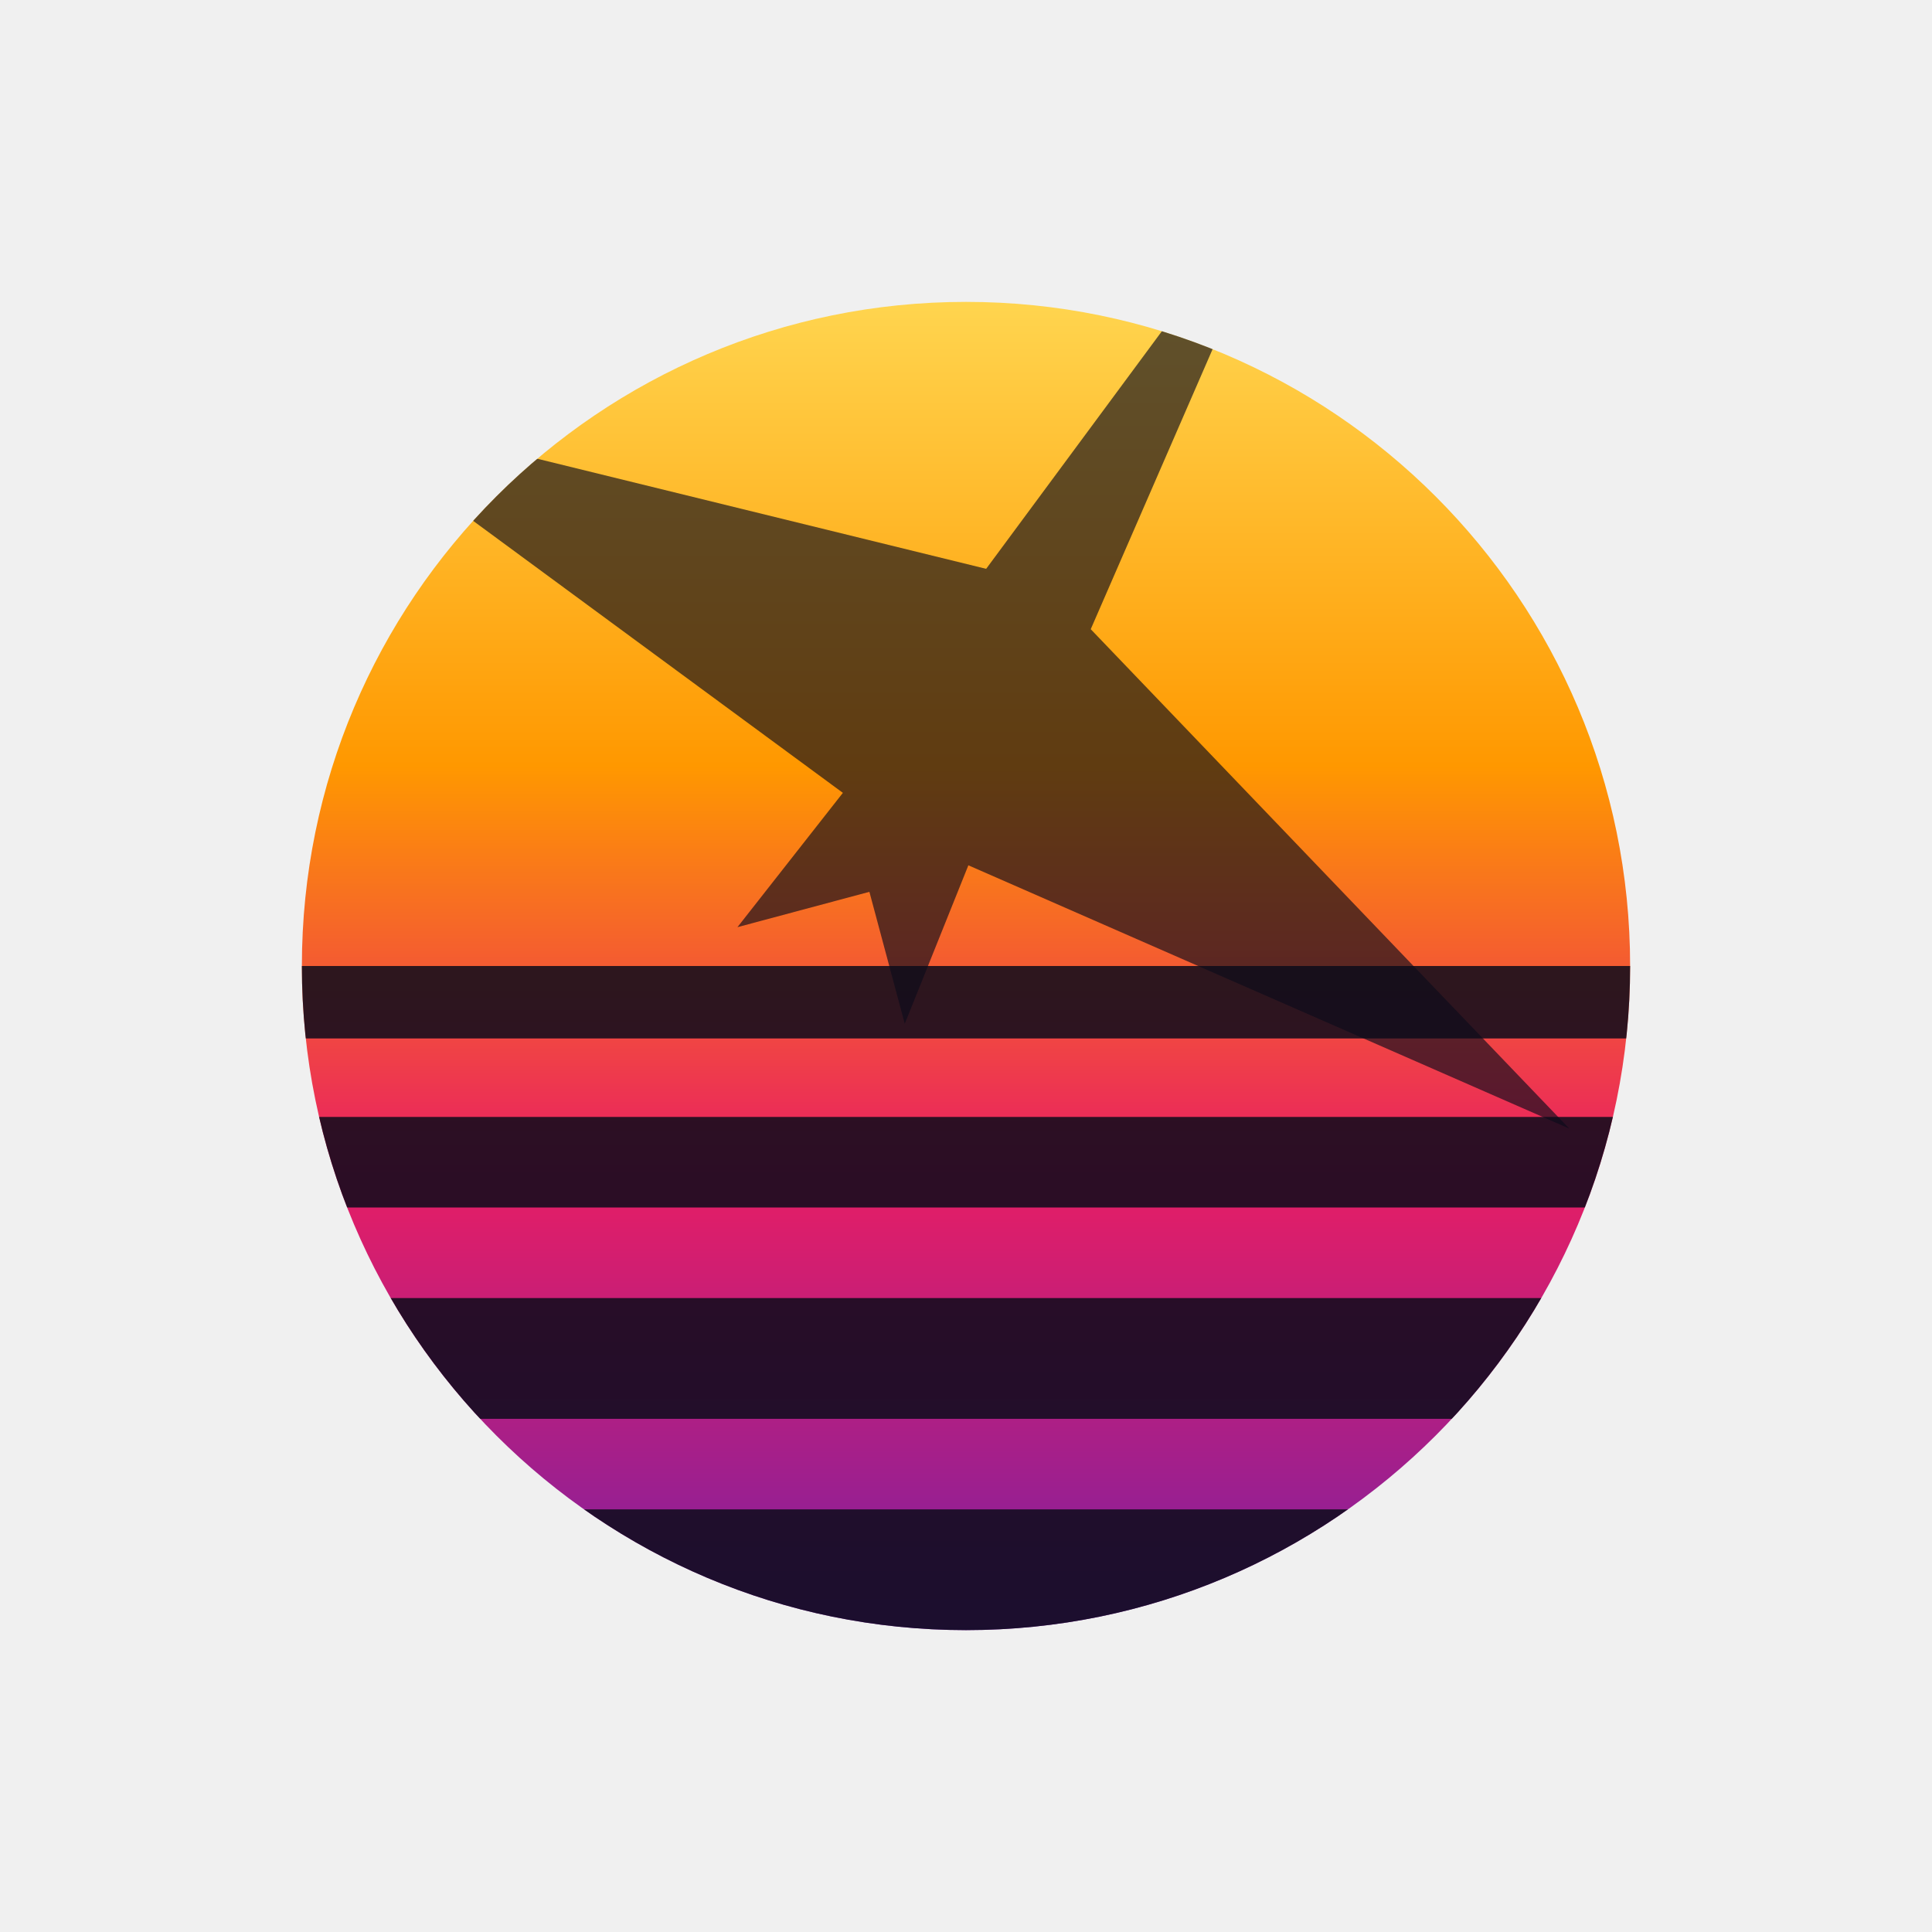
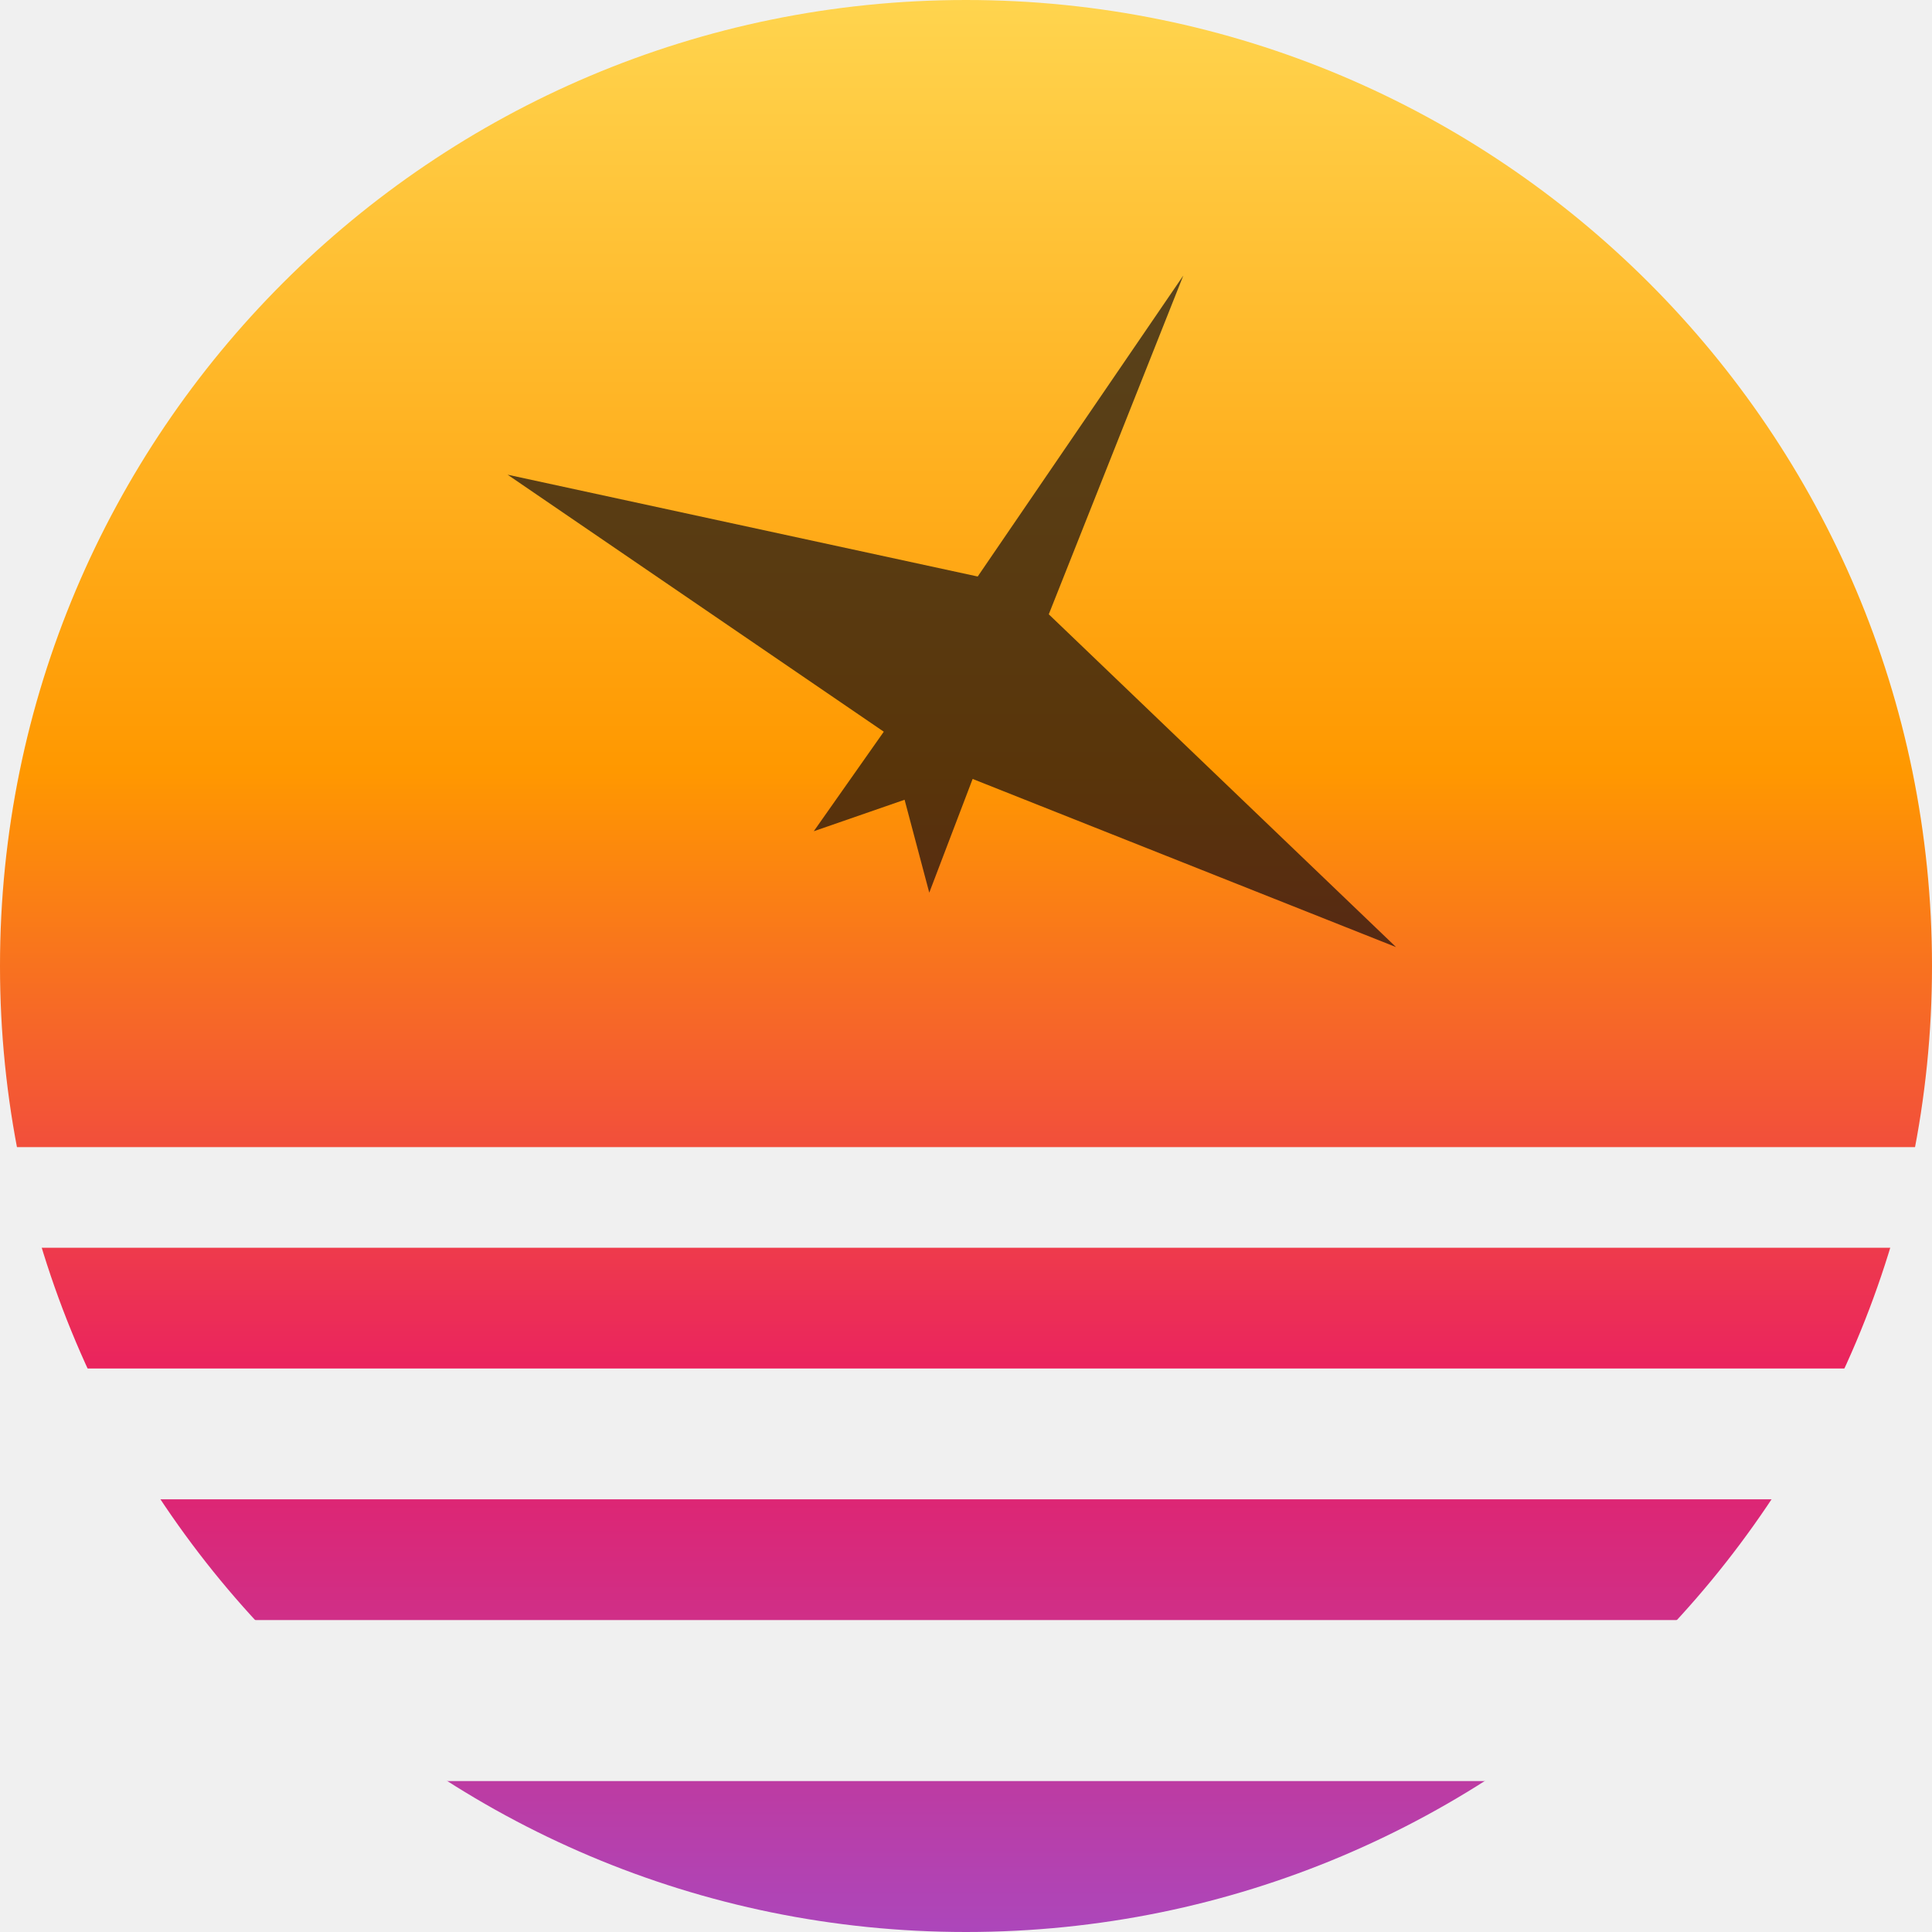
- <svg xmlns="http://www.w3.org/2000/svg" viewBox="0 0 32 32" width="32" height="32">
+ <svg xmlns="http://www.w3.org/2000/svg" viewBox="0 0 256 256" width="256" height="256" role="img" aria-label="CashPilot">
  <defs>
-     <linearGradient id="sun" x1="0" y1="0" x2="0" y2="1">
+     <linearGradient id="cpSun" x1="0%" y1="0%" x2="0%" y2="100%">
      <stop offset="0%" stop-color="#FFD54F" />
-       <stop offset="35%" stop-color="#FF9800" />
-       <stop offset="65%" stop-color="#E91E63" />
-       <stop offset="100%" stop-color="#7B1FA2" />
+       <stop offset="40%" stop-color="#FF9800" />
+       <stop offset="72%" stop-color="#E91E63" />
+       <stop offset="100%" stop-color="#AB47BC" />
    </linearGradient>
-     <clipPath id="sc">
-       <circle cx="16" cy="16" r="11" />
-     </clipPath>
+     <mask id="cpBands">
+       <rect width="256" height="256" fill="#fff" />
+       <rect x="16" y="150" width="224" height="10" fill="#000" />
+       <rect x="16" y="172" width="224" height="13" fill="#000" />
+       <rect x="16" y="197" width="224" height="16" fill="#000" />
+     </mask>
  </defs>
-   <circle cx="16" cy="16" r="11" fill="url(#sun)" />
-   <g clip-path="url(#sc)">
-     <rect x="4" y="16" width="24" height="1.2" fill="#0A0A1A" opacity="0.85" />
-     <rect x="4" y="18.5" width="24" height="1.5" fill="#0A0A1A" opacity="0.85" />
-     <rect x="4" y="21.5" width="24" height="2" fill="#0A0A1A" opacity="0.85" />
-     <rect x="4" y="25" width="24" height="3" fill="#0A0A1A" opacity="0.85" />
-     <g transform="translate(16,12) rotate(30) scale(0.4)">
-       <path d="M0,-28 L2.5,-6 L30,2 L3,5 L4,12 L0,8 L-4,12 L-3,5 L-30,2 L-2.5,-6 Z" fill="#0A0A1A" opacity="0.65" />
+   <g transform="translate(128,128) scale(1.333333) translate(-128,-132)">
+     <circle cx="128" cy="132" r="96" fill="url(#cpSun)" mask="url(#cpBands)" />
+     <g transform="translate(128,104) rotate(28)">
+       <path d="M0,-46 L4,-10 L50,3 L5,8 L6.5,20 L0,13 L-6.5,20 L-5,8 L-50,3 L-4,-10 Z" fill="#000010" opacity="0.65" />
    </g>
  </g>
</svg>
